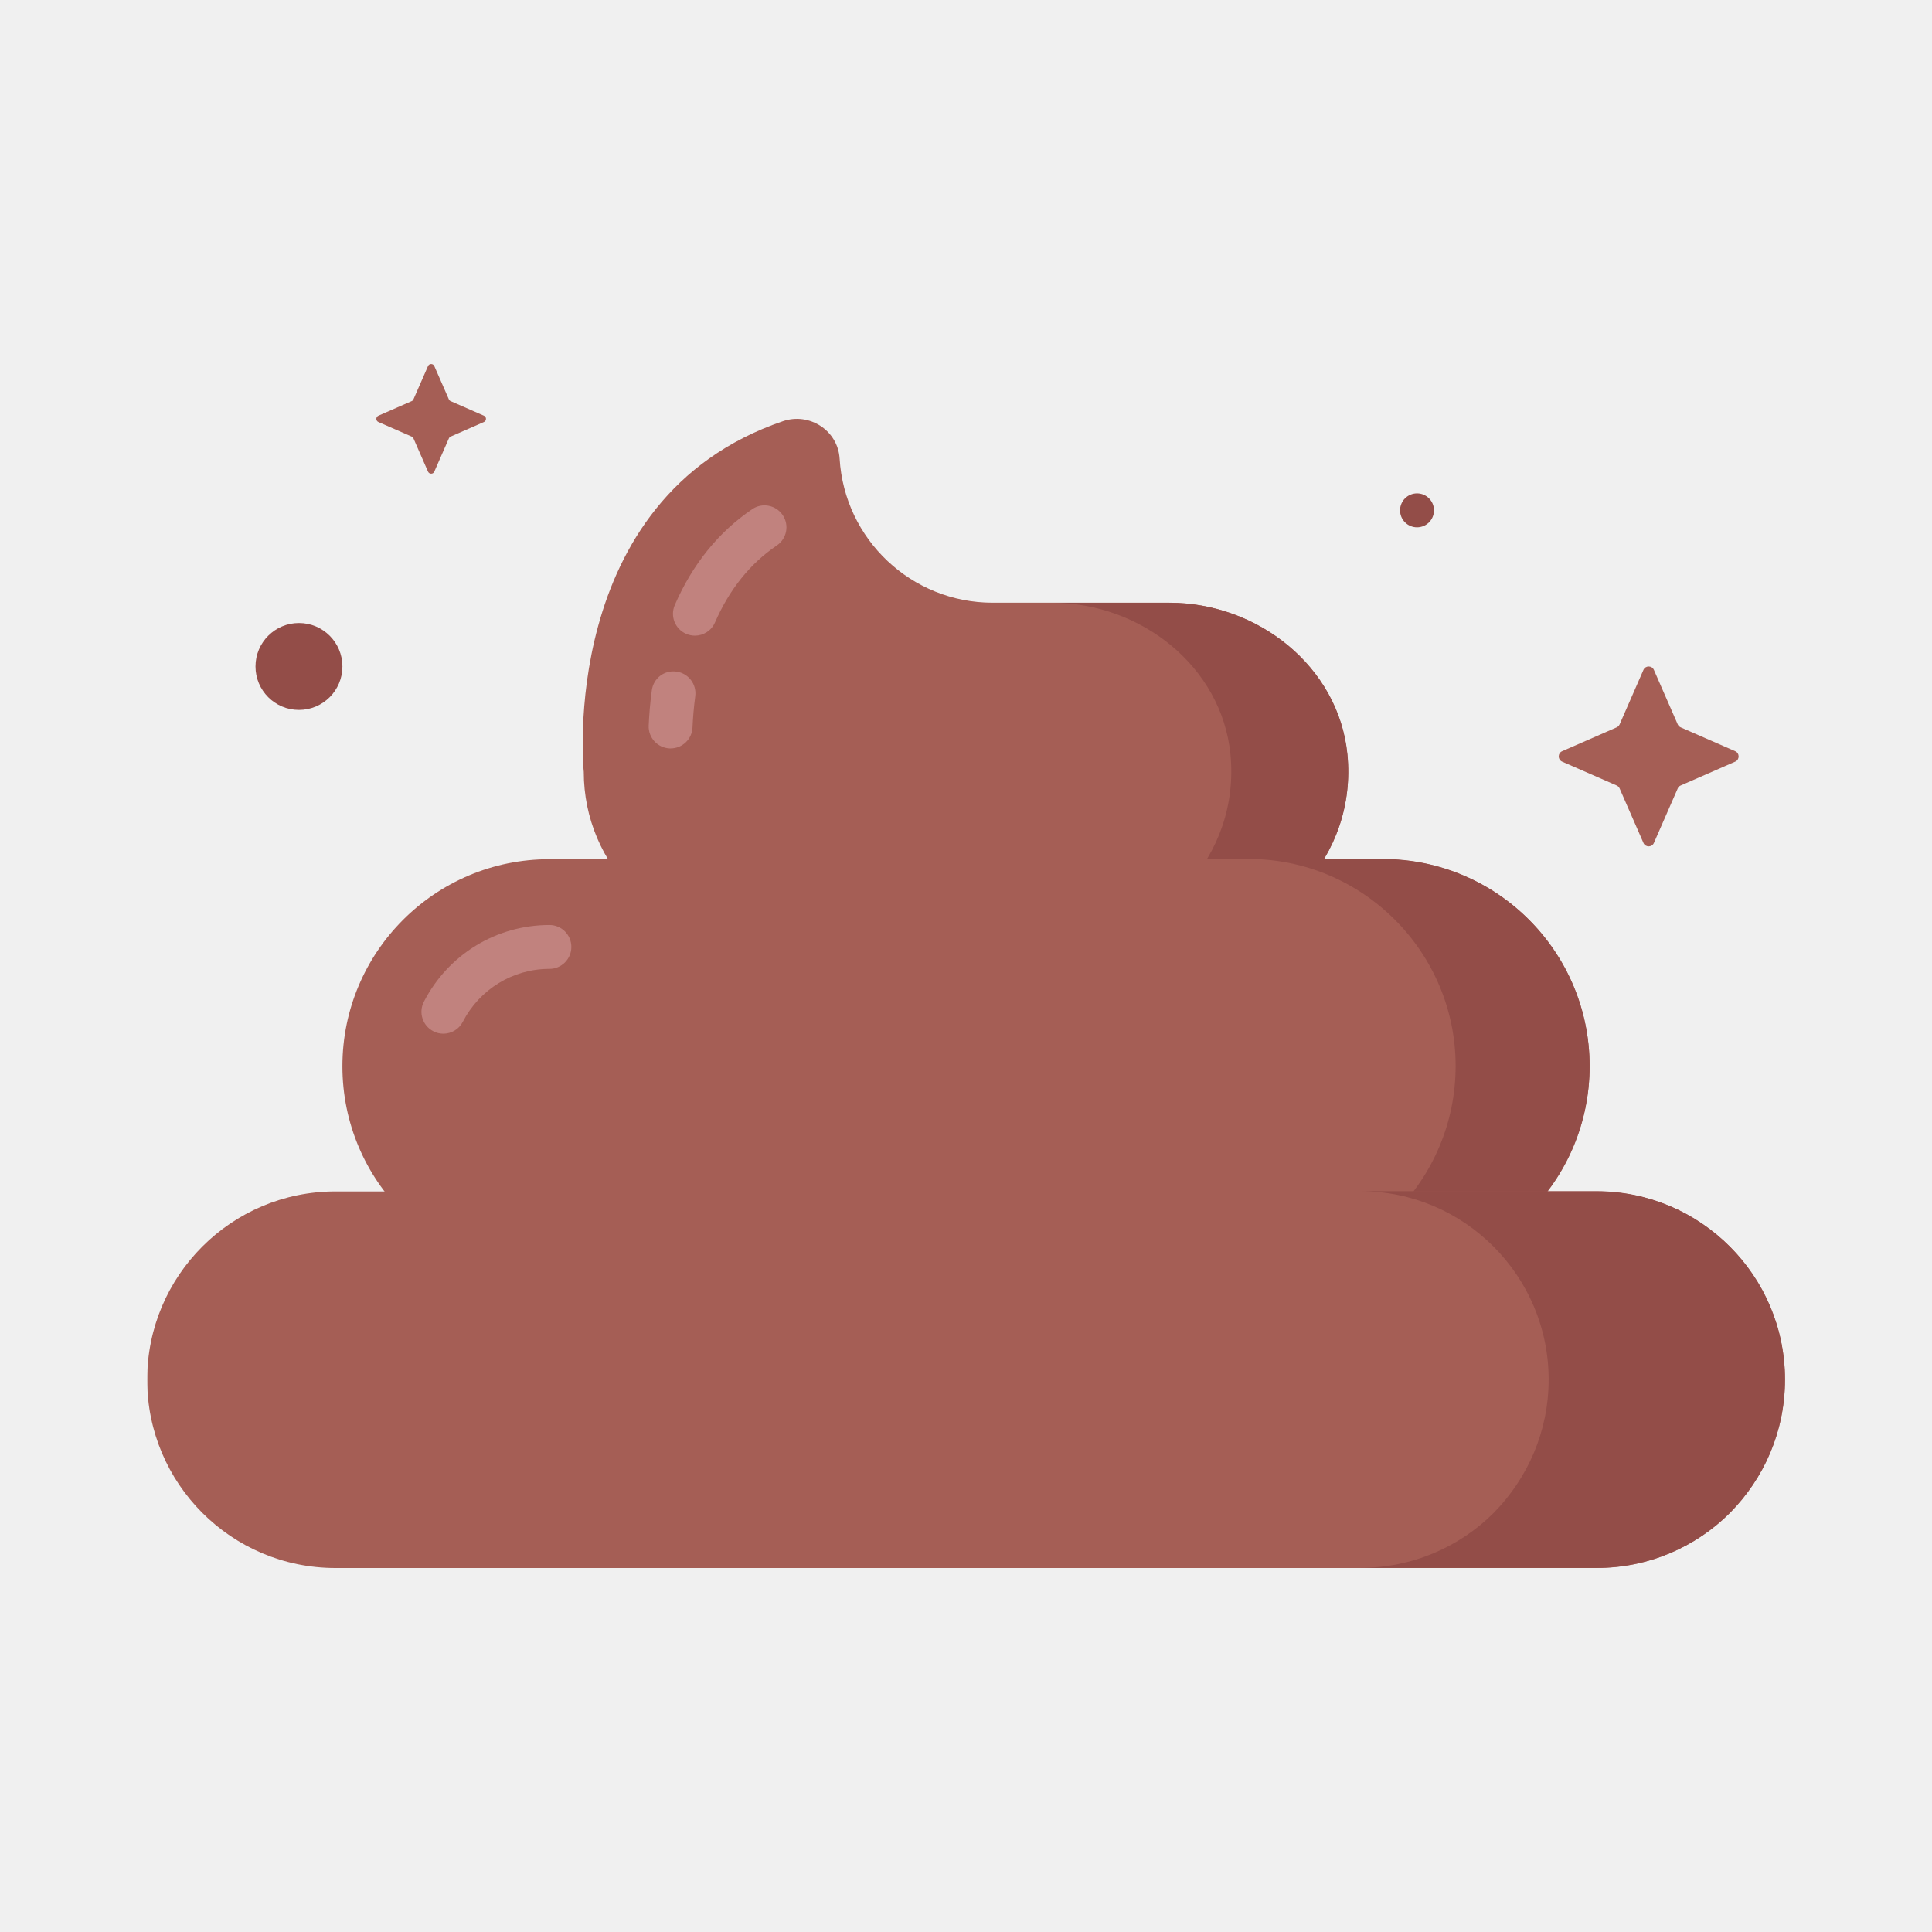
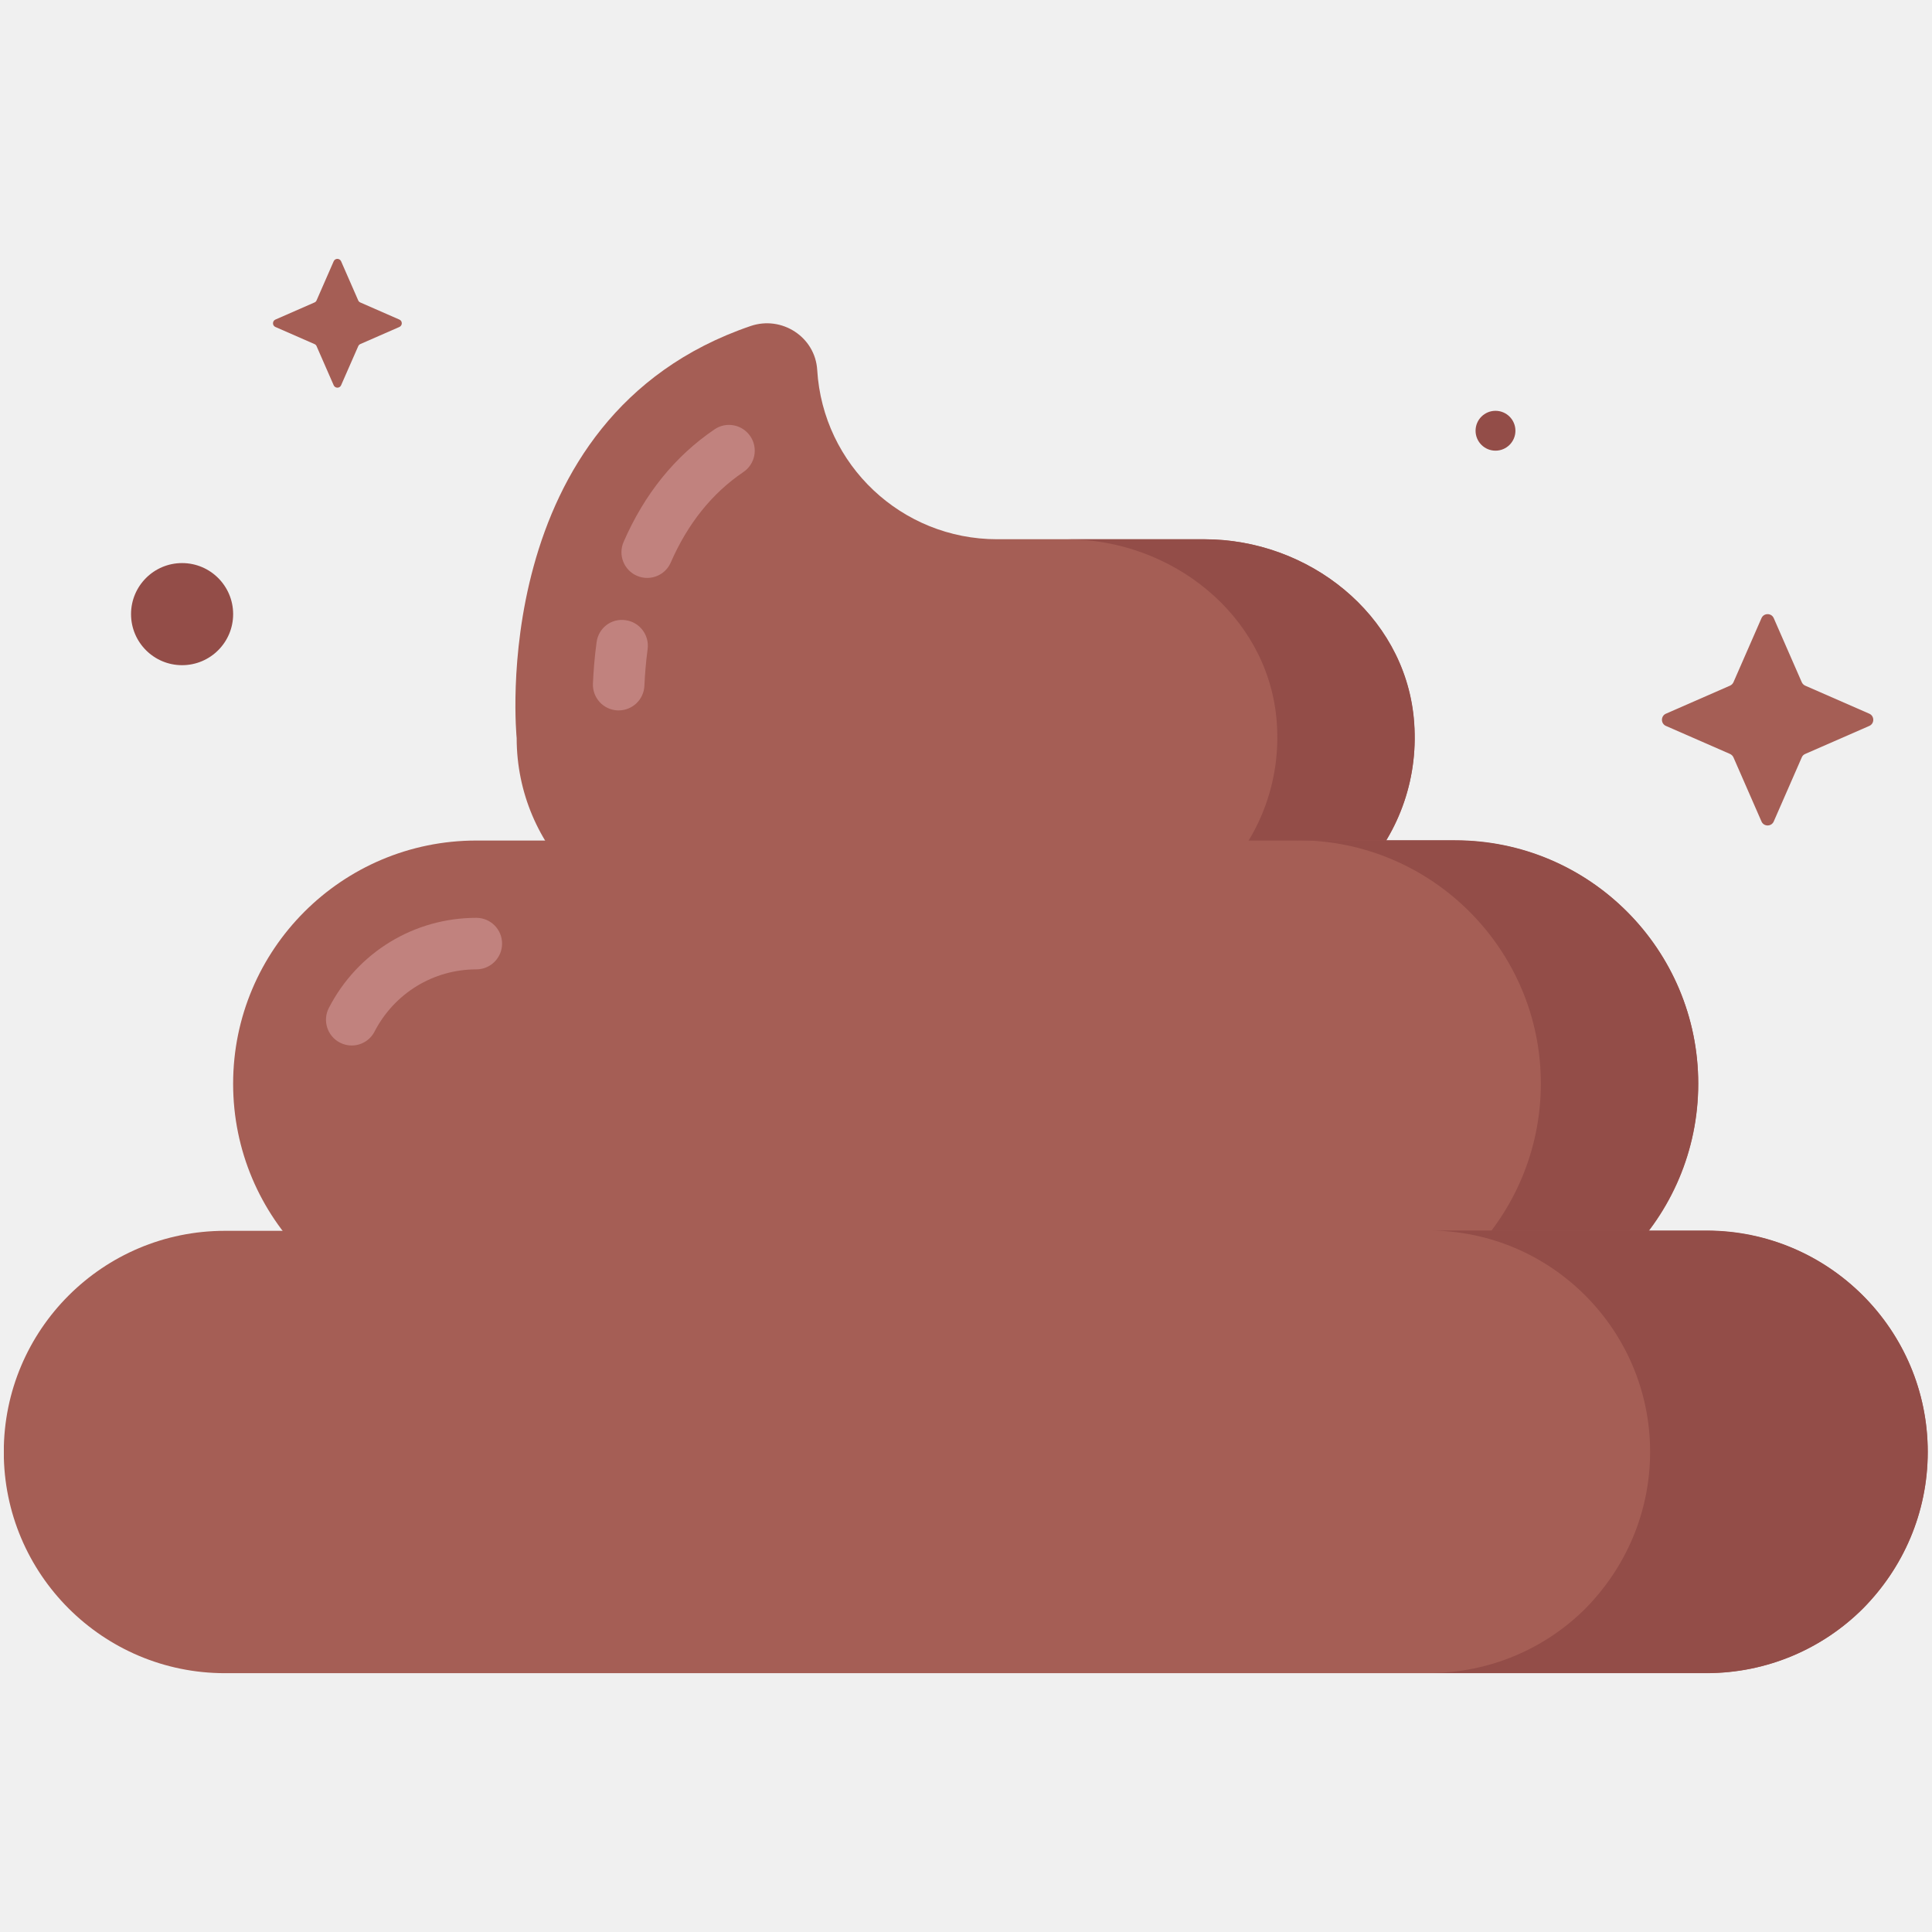
<svg xmlns="http://www.w3.org/2000/svg" width="512" height="512" viewBox="0 0 512 512" fill="none">
-   <mask id="mask0_1216_696" style="mask-type:luminance" maskUnits="userSpaceOnUse" x="39" y="96" width="435" height="320">
-     <path d="M474 96.144H39V415.855H474V96.144Z" fill="white" />
+   <mask id="mask0_2101_8723" style="mask-type:luminance" maskUnits="userSpaceOnUse" x="1" y="68" width="511" height="376">
+     <path d="M512 68.216H1V443.784H512V68.216Z" fill="white" />
  </mask>
-   <g mask="url(#mask0_1216_696)">
-     <path d="M445.394 208.163L459.857 201.839C461.05 201.312 461.05 199.607 459.857 199.08L445.394 192.755C445.053 192.601 444.774 192.321 444.619 191.981L438.295 177.518C437.767 176.324 436.062 176.324 435.535 177.518L429.211 191.981C429.056 192.321 428.777 192.601 428.435 192.755L413.973 199.08C412.78 199.607 412.78 201.312 413.973 201.839L428.435 208.163C428.777 208.318 429.056 208.598 429.211 208.939L435.535 223.401C436.062 224.595 437.767 224.595 438.295 223.401L444.619 208.939C444.759 208.582 445.038 208.318 445.394 208.163Z" fill="#A55E55" />
-     <path d="M375.527 139.743C378.009 139.743 380.022 137.729 380.022 135.247C380.022 132.764 378.009 130.751 375.527 130.751C373.044 130.751 371.031 132.764 371.031 135.247C371.031 137.729 373.044 139.743 375.527 139.743Z" fill="#934D48" />
-     <path d="M119.425 115.7L128.245 111.84C128.973 111.515 128.973 110.476 128.245 110.166L119.425 106.306C119.208 106.213 119.037 106.043 118.96 105.841L115.1 97.021C114.774 96.293 113.736 96.293 113.426 97.021L109.566 105.841C109.473 106.058 109.302 106.229 109.101 106.306L100.281 110.166C99.552 110.491 99.552 111.53 100.281 111.84L109.101 115.7C109.318 115.793 109.488 115.963 109.566 116.165L113.426 124.985C113.751 125.714 114.79 125.714 115.1 124.985L118.96 116.18C119.053 115.963 119.223 115.793 119.425 115.7Z" fill="#A55E55" />
-     <path d="M79.228 188.137C85.589 188.137 90.746 182.98 90.746 176.619C90.746 170.258 85.589 165.102 79.228 165.102C72.867 165.102 67.711 170.258 67.711 176.619C67.711 182.98 72.867 188.137 79.228 188.137Z" fill="#934D48" />
-     <path d="M309.872 159.723H263.058C241.573 159.723 223.794 142.982 222.507 121.529C222.058 114.104 214.524 109.221 207.487 111.623C147.358 132.131 154.705 204.568 154.705 204.568C154.705 229.339 174.779 249.413 199.55 249.413H312.444C338.734 249.413 359.738 226.781 357.057 199.949C354.701 176.589 333.324 159.723 309.872 159.723Z" fill="#A55E55" />
-     <path d="M357.085 199.886C359.721 226.703 338.794 249.335 312.442 249.335H281.44C307.792 249.335 328.718 226.703 326.083 199.886C323.758 176.634 302.366 159.738 278.805 159.738H309.807C333.369 159.738 354.76 176.634 357.085 199.886Z" fill="#934D48" />
-     <path d="M366.414 337.443H145.616C115.312 337.443 90.742 312.874 90.742 282.57C90.742 252.265 115.312 227.696 145.616 227.696H366.398C396.704 227.696 421.272 252.265 421.272 282.57C421.272 312.874 396.719 337.443 366.414 337.443Z" fill="#A55E55" />
-     <path d="M421.254 282.508C421.254 297.699 415.054 311.494 405.133 321.415C395.213 331.336 381.571 337.381 366.38 337.381H330.883C345.919 337.381 359.715 331.336 369.635 321.415C379.556 311.494 385.757 297.699 385.757 282.508C385.757 252.281 361.11 227.634 330.883 227.634H366.38C396.763 227.634 421.254 252.281 421.254 282.508Z" fill="#934D48" />
-     <path d="M207.415 136.488C205.602 133.821 201.99 133.124 199.339 134.938C190.426 140.983 183.528 149.525 178.831 160.328C177.545 163.274 178.893 166.699 181.839 167.971C182.583 168.296 183.373 168.451 184.148 168.451C186.395 168.451 188.535 167.149 189.48 164.948C193.293 156.206 198.797 149.338 205.85 144.564C208.531 142.75 209.213 139.138 207.415 136.488Z" fill="#C1827E" />
-     <path d="M179.259 177.983C176.019 177.519 173.151 179.782 172.733 182.975C172.268 186.385 172.035 189.548 171.912 192.275C171.772 195.485 174.252 198.197 177.461 198.336H177.724C180.809 198.336 183.383 195.903 183.522 192.787C183.63 190.353 183.848 187.548 184.25 184.51C184.669 181.332 182.437 178.402 179.259 177.983Z" fill="#C1827E" />
-     <path d="M145.618 245.135C131.558 245.135 118.801 252.917 112.337 265.458C110.864 268.309 111.98 271.813 114.833 273.285C115.685 273.735 116.6 273.936 117.483 273.936C119.591 273.936 121.622 272.79 122.645 270.79C127.125 262.14 135.914 256.761 145.602 256.761C148.811 256.761 151.415 254.157 151.415 250.949C151.415 247.739 148.827 245.135 145.618 245.135Z" fill="#C1827E" />
-     <path d="M423.133 415.539H88.898C61.337 415.539 39 393.186 39 365.64C39 338.079 61.337 315.742 88.898 315.742H423.148C450.709 315.742 473.047 338.079 473.047 365.64C473.031 393.186 450.694 415.539 423.133 415.539Z" fill="#A55E55" />
-     <path d="M473.03 365.594C473.03 379.389 467.45 391.79 458.459 400.936C449.469 409.926 436.913 415.507 423.117 415.507H360.492C374.288 415.507 386.844 409.926 395.834 400.936C404.826 391.79 410.406 379.389 410.406 365.594C410.406 338.156 388.084 315.679 360.492 315.679H423.117C450.709 315.679 473.03 338.156 473.03 365.594Z" fill="#934D48" />
+   <g mask="url(#mask0_2101_8723)">
+     <path d="M478.396 199.805L495.386 192.377C496.788 191.757 496.788 189.755 495.386 189.136L478.396 181.705C477.996 181.525 477.668 181.196 477.486 180.796L470.057 163.806C469.437 162.404 467.434 162.404 466.815 163.806L459.386 180.796C459.204 181.196 458.876 181.525 458.474 181.705L441.486 189.136C440.084 189.755 440.084 191.757 441.486 192.377L458.474 199.805C458.876 199.987 459.204 200.316 459.386 200.717L466.815 217.706C467.434 219.108 469.437 219.108 470.057 217.706L477.486 200.717C477.65 200.298 477.978 199.987 478.396 199.805Z" fill="#A55E55" />
+     <path d="M396.323 119.432C399.238 119.432 401.603 117.066 401.603 114.15C401.603 111.233 399.238 108.869 396.323 108.869C393.406 108.869 391.041 111.233 391.041 114.15C391.041 117.066 393.406 119.432 396.323 119.432Z" fill="#934D48" />
+     <path d="M95.477 91.188L105.837 86.653C106.693 86.272 106.693 85.051 105.837 84.687L95.477 80.153C95.222 80.043 95.021 79.844 94.93 79.606L90.396 69.245C90.013 68.39 88.794 68.39 88.429 69.245L83.895 79.606C83.786 79.861 83.585 80.062 83.349 80.153L72.988 84.687C72.132 85.069 72.132 86.289 72.988 86.653L83.349 91.188C83.604 91.297 83.803 91.497 83.895 91.734L88.429 102.095C88.811 102.951 90.032 102.951 90.396 102.095L94.93 91.752C95.04 91.497 95.239 91.297 95.477 91.188Z" fill="#A55E55" />
+     <path d="M48.256 176.281C55.728 176.281 61.786 170.223 61.786 162.75C61.786 155.278 55.728 149.221 48.256 149.221C40.784 149.221 34.727 155.278 34.727 162.75C34.727 170.223 40.784 176.281 48.256 176.281Z" fill="#934D48" />
+     <path d="M319.197 142.902H264.204C238.966 142.902 218.08 123.237 216.569 98.035C216.041 89.313 207.191 83.577 198.924 86.399C128.29 110.49 136.921 195.582 136.921 195.582C136.921 224.681 160.502 248.262 189.601 248.262H322.219C353.102 248.262 377.776 221.676 374.626 190.156C371.859 162.715 346.747 142.902 319.197 142.902Z" fill="#A55E55" />
+     <path d="M374.658 190.082C377.754 221.584 353.171 248.17 322.215 248.17H285.797C316.753 248.17 341.335 221.584 338.239 190.082C335.508 162.767 310.379 142.919 282.701 142.919H319.12C346.798 142.919 371.926 162.767 374.658 190.082Z" fill="#934D48" />
+     <path d="M385.616 351.672H126.242C90.644 351.672 61.781 322.811 61.781 287.212C61.781 251.613 90.644 222.751 126.242 222.751H385.598C421.198 222.751 450.059 251.613 450.059 287.212C450.059 322.811 421.216 351.672 385.616 351.672Z" fill="#A55E55" />
+     <path d="M450.039 287.139C450.039 304.984 442.756 321.189 431.101 332.843C419.448 344.498 403.423 351.599 385.578 351.599H343.879C361.542 351.599 377.748 344.498 389.401 332.843C401.056 321.189 408.34 304.984 408.34 287.139C408.34 251.631 379.387 222.678 343.879 222.678H385.578C421.269 222.678 450.039 251.631 450.039 287.139Z" fill="#934D48" />
+     <path d="M198.84 115.608C196.71 112.475 192.467 111.656 189.353 113.787C178.883 120.888 170.779 130.923 165.262 143.613C163.751 147.074 165.335 151.097 168.795 152.591C169.669 152.973 170.597 153.155 171.508 153.155C174.147 153.155 176.661 151.626 177.771 149.04C182.25 138.771 188.716 130.703 197.001 125.095C200.151 122.964 200.952 118.721 198.84 115.608Z" fill="#C1827E" />
+     <path d="M165.764 164.353C161.958 163.808 158.589 166.466 158.098 170.217C157.552 174.223 157.278 177.938 157.134 181.142C156.969 184.912 159.882 188.098 163.652 188.262H163.961C167.585 188.262 170.609 185.404 170.772 181.743C170.899 178.884 171.155 175.589 171.627 172.02C172.119 168.287 169.497 164.845 165.764 164.353Z" fill="#C1827E" />
+     <path d="M126.246 243.236C109.729 243.236 94.743 252.378 87.15 267.11C85.42 270.459 86.731 274.575 90.082 276.305C91.083 276.833 92.158 277.069 93.195 277.069C95.671 277.069 98.057 275.723 99.259 273.374C104.522 263.212 114.846 256.894 126.227 256.894C129.996 256.894 133.055 253.835 133.055 250.066C133.055 246.295 130.015 243.236 126.246 243.236Z" fill="#C1827E" />
+     <path d="M452.246 443.412H59.616C27.24 443.412 1 417.154 1 384.796C1 352.419 27.24 326.18 59.616 326.18H452.264C484.64 326.18 510.881 352.419 510.881 384.796C510.862 417.154 484.622 443.412 452.246 443.412Z" fill="#A55E55" />
+     <path d="M510.861 384.741C510.861 400.946 504.306 415.514 493.744 426.258C483.184 436.819 468.434 443.375 452.228 443.375H378.661C394.867 443.375 409.617 436.819 420.178 426.258C430.741 415.514 437.296 400.946 437.296 384.741C437.296 352.509 411.074 326.105 378.661 326.105H452.228C484.64 326.105 510.861 352.509 510.861 384.741Z" fill="#934D48" />
  </g>
</svg>
